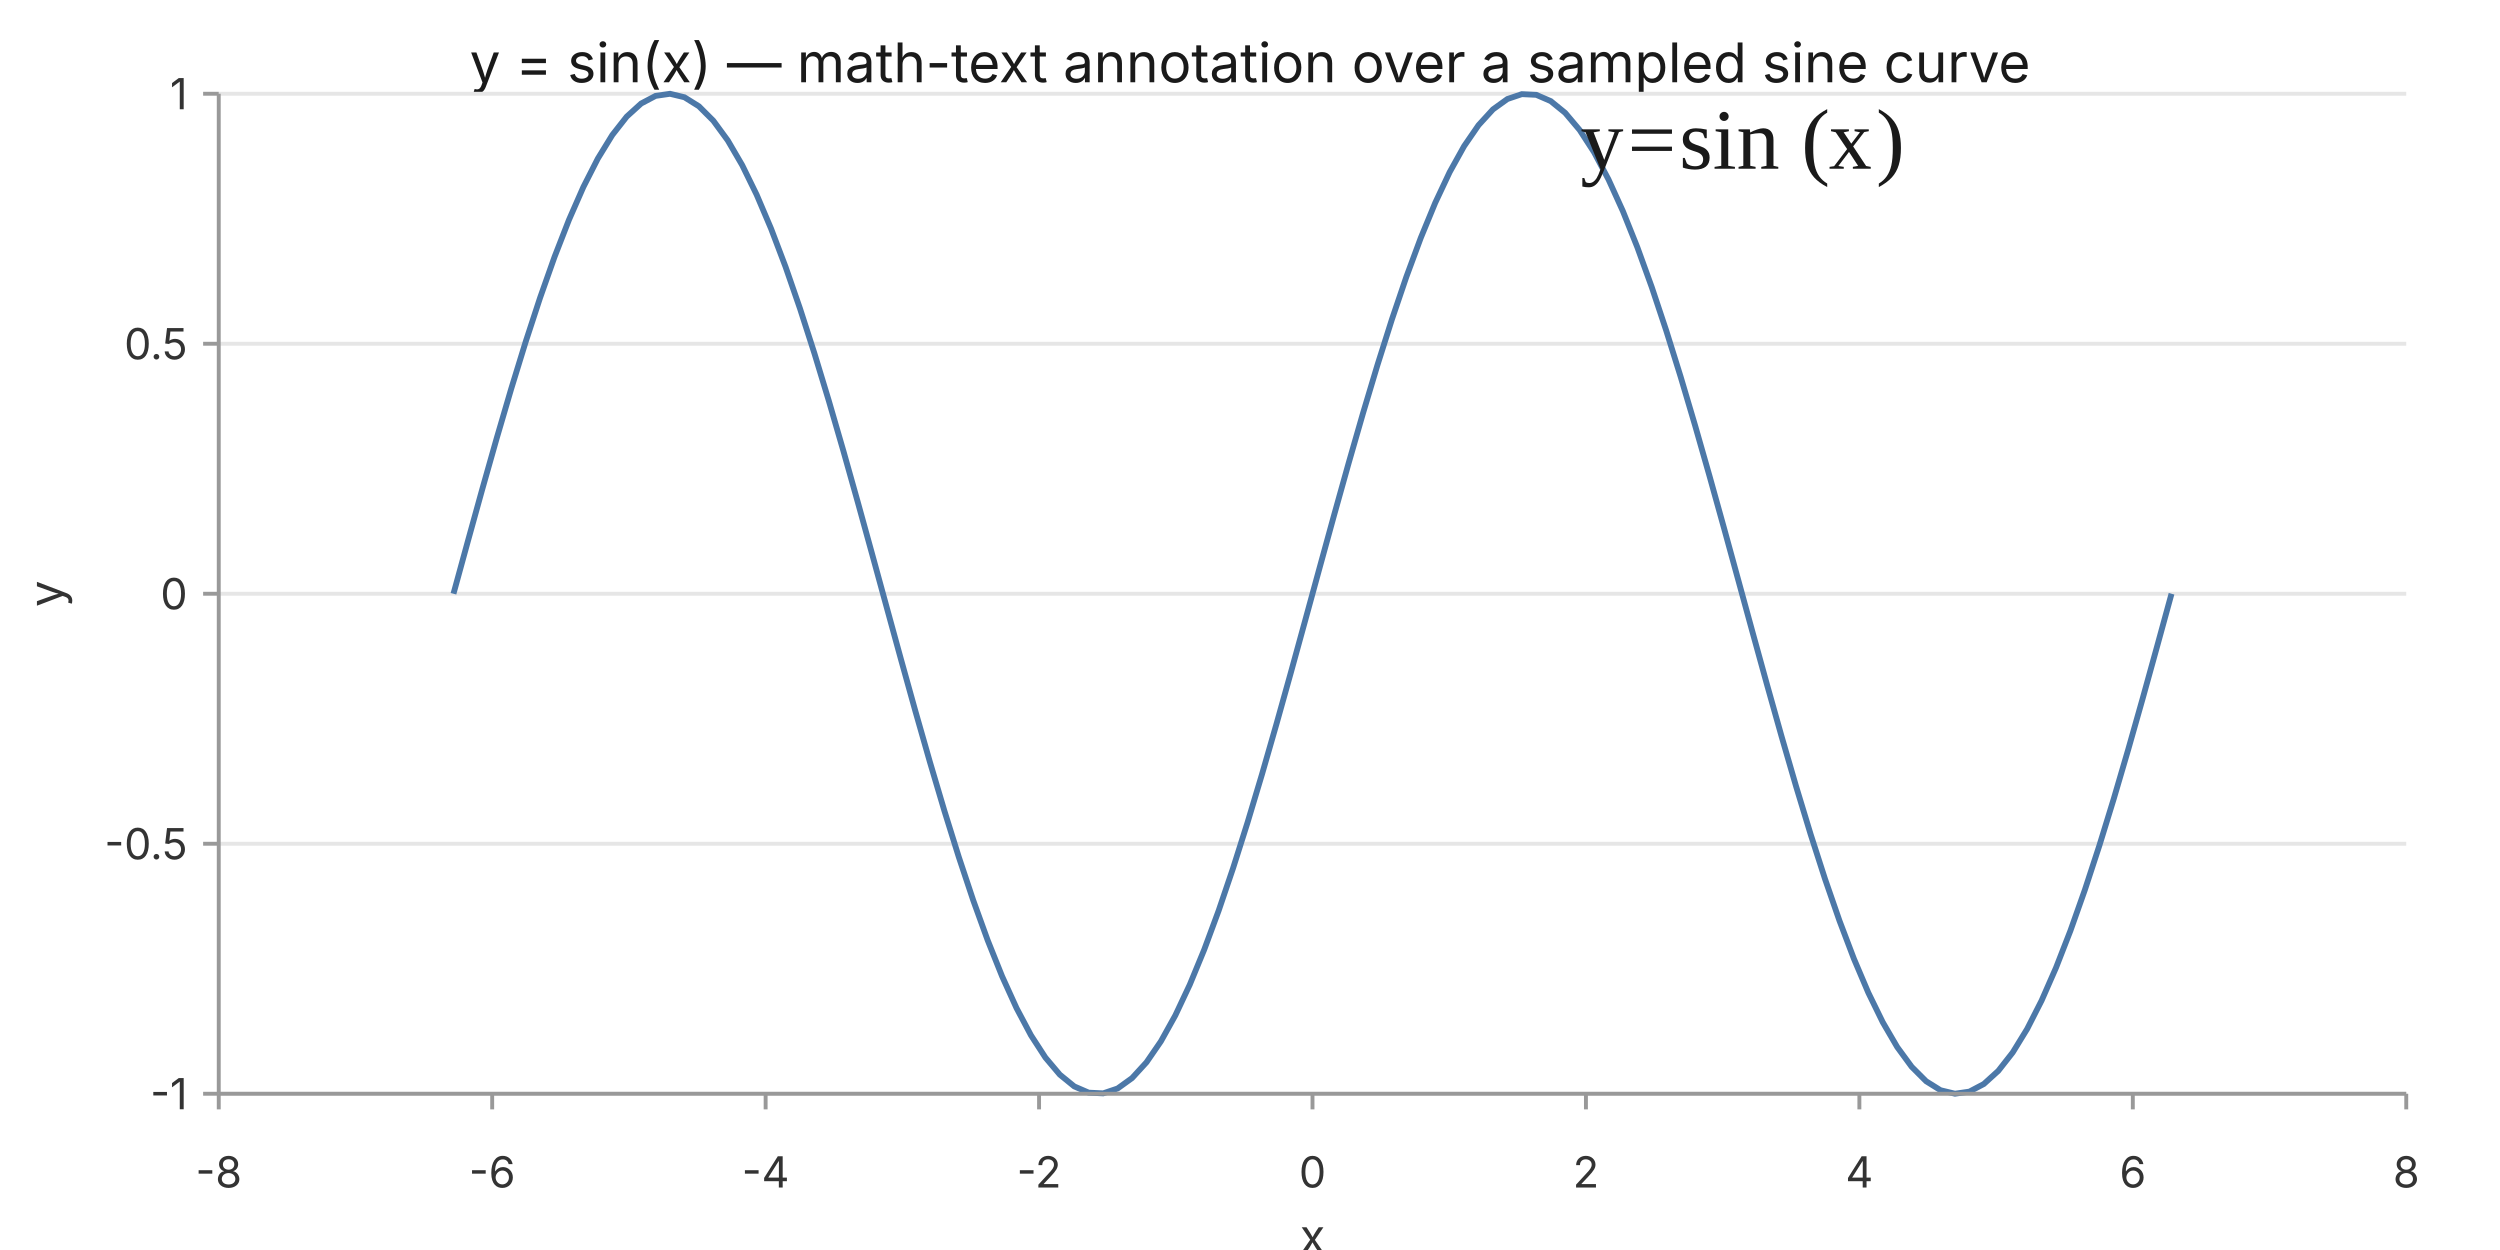
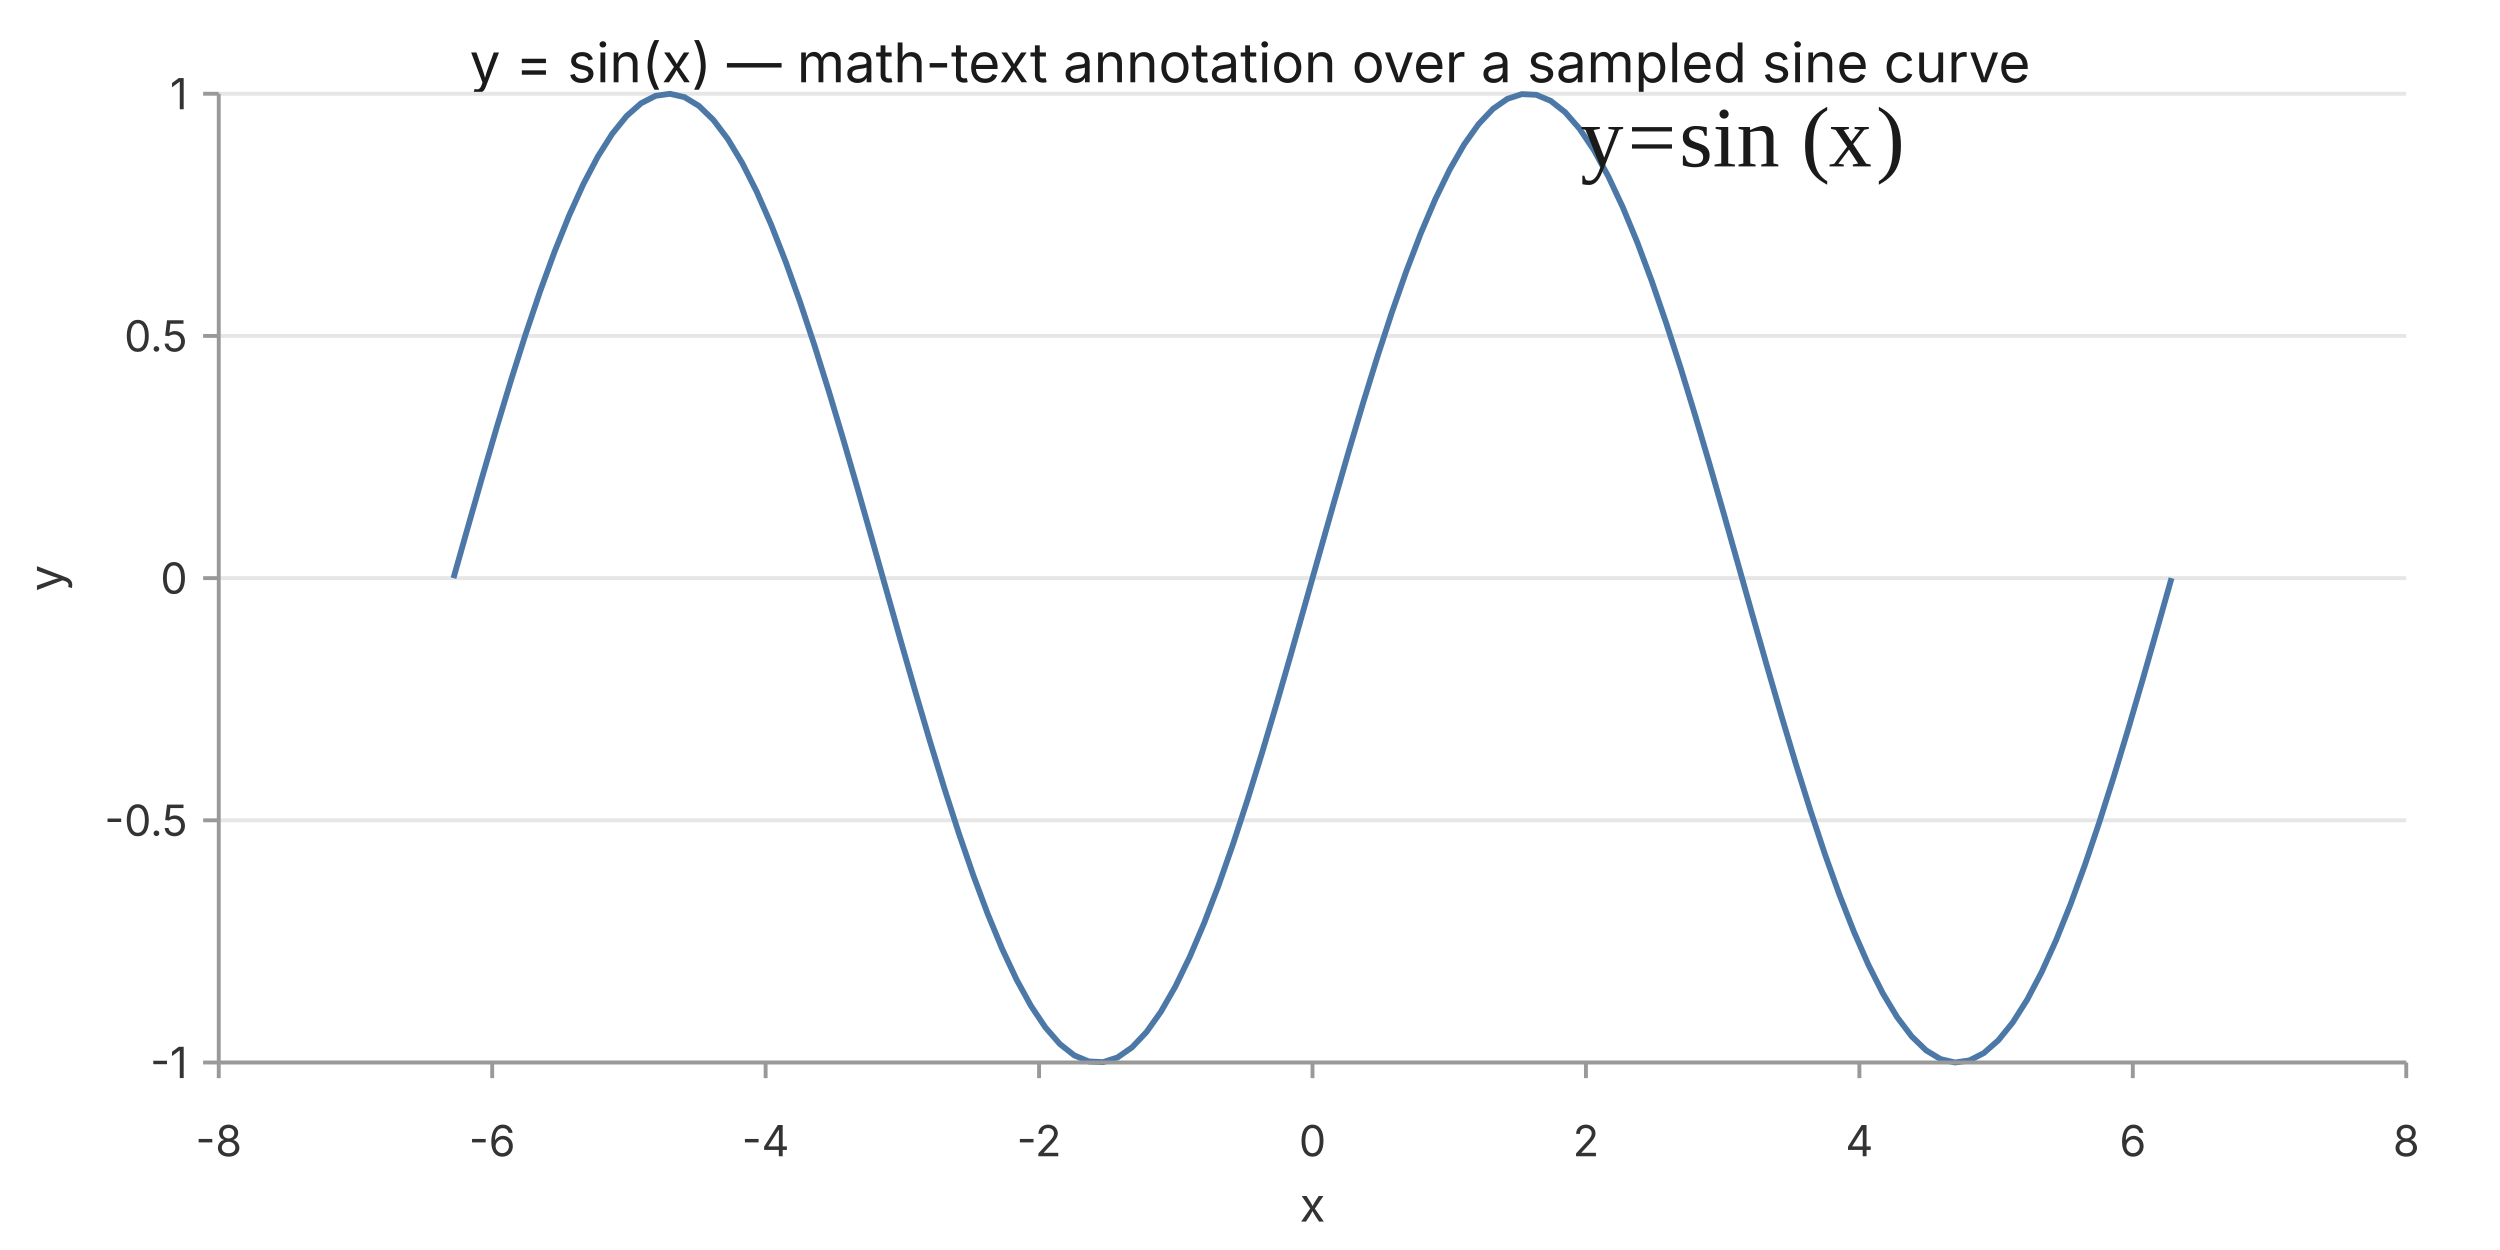
<svg xmlns="http://www.w3.org/2000/svg" viewBox="0 0 640 320" width="640" height="320" role="img" aria-label="y = sin(x) — math-text annotation over a sampled sine curve" aria-describedby="glyph-desc">
  <rect x="0" y="0" width="640" height="320" fill="#ffffff" />
  <text x="320" y="16" font-family="system-ui, -apple-system, sans-serif" font-size="14" fill="#1a1a1a" text-anchor="middle" dominant-baseline="middle">y = sin(x) — math-text annotation over a sampled sine curve</text>
-   <line x1="56" y1="280" x2="616" y2="280" stroke="#e6e6e6" stroke-width="1" />
-   <line x1="56" y1="216" x2="616" y2="216" stroke="#e6e6e6" stroke-width="1" />
-   <line x1="56" y1="152" x2="616" y2="152" stroke="#e6e6e6" stroke-width="1" />
-   <line x1="56" y1="88" x2="616" y2="88" stroke="#e6e6e6" stroke-width="1" />
+   <line x1="56" y1="272" x2="616" y2="272" stroke="#e6e6e6" stroke-width="1" />
+   <line x1="56" y1="210" x2="616" y2="210" stroke="#e6e6e6" stroke-width="1" />
+   <line x1="56" y1="148" x2="616" y2="148" stroke="#e6e6e6" stroke-width="1" />
+   <line x1="56" y1="86" x2="616" y2="86" stroke="#e6e6e6" stroke-width="1" />
  <line x1="56" y1="24" x2="616" y2="24" stroke="#e6e6e6" stroke-width="1" />
-   <path d="M 116.089 152 L 119.785 138.508 L 123.48 125.167 L 127.176 112.125 L 130.872 99.526 L 134.568 87.513 L 138.264 76.218 L 141.96 65.767 L 145.656 56.277 L 149.352 47.853 L 153.048 40.59 L 156.744 34.568 L 160.44 29.854 L 164.136 26.501 L 167.832 24.546 L 171.528 24.011 L 175.224 24.902 L 178.92 27.209 L 182.616 30.907 L 186.312 35.953 L 190.008 42.292 L 193.704 49.854 L 197.4 58.553 L 201.096 68.294 L 204.792 78.967 L 208.488 90.454 L 212.184 102.627 L 215.88 115.349 L 219.576 128.48 L 223.272 141.873 L 226.968 155.379 L 230.664 168.847 L 234.36 182.127 L 238.056 195.072 L 241.752 207.537 L 245.448 219.383 L 249.144 230.479 L 252.84 240.7 L 256.536 249.933 L 260.232 258.075 L 263.928 265.035 L 267.624 270.736 L 271.32 275.114 L 275.016 278.12 L 278.712 279.721 L 282.408 279.9 L 286.104 278.653 L 289.8 275.995 L 293.496 271.956 L 297.192 266.581 L 300.888 259.929 L 304.584 252.074 L 308.28 243.105 L 311.976 233.121 L 315.672 222.233 L 319.368 210.562 L 323.064 198.239 L 326.76 185.401 L 330.456 172.19 L 334.152 158.755 L 337.848 145.245 L 341.544 131.81 L 345.24 118.599 L 348.936 105.761 L 352.632 93.438 L 356.328 81.767 L 360.024 70.879 L 363.72 60.895 L 367.416 51.926 L 371.112 44.071 L 374.808 37.419 L 378.504 32.044 L 382.2 28.005 L 385.896 25.347 L 389.592 24.1 L 393.288 24.279 L 396.984 25.88 L 400.68 28.886 L 404.376 33.264 L 408.072 38.965 L 411.768 45.925 L 415.464 54.067 L 419.16 63.3 L 422.856 73.521 L 426.552 84.617 L 430.248 96.463 L 433.944 108.928 L 437.64 121.873 L 441.336 135.153 L 445.032 148.621 L 448.728 162.127 L 452.424 175.52 L 456.12 188.651 L 459.816 201.373 L 463.512 213.546 L 467.208 225.033 L 470.904 235.706 L 474.6 245.447 L 478.296 254.146 L 481.992 261.708 L 485.688 268.047 L 489.384 273.093 L 493.08 276.791 L 496.776 279.098 L 500.472 279.989 L 504.168 279.454 L 507.864 277.499 L 511.56 274.146 L 515.256 269.432 L 518.952 263.41 L 522.648 256.147 L 526.344 247.723 L 530.04 238.233 L 533.736 227.782 L 537.432 216.487 L 541.128 204.474 L 544.824 191.875 L 548.52 178.833 L 552.215 165.492 L 555.911 152" fill="none" stroke="#4c78a8" stroke-width="1.5" />
-   <text x="404.596" y="43.2" font-size="22" fill="#1a1a1a" text-anchor="start" dominant-baseline="alphabetic">y</text>
-   <text x="416.696" y="43.2" font-size="22" fill="#1a1a1a" text-anchor="start" dominant-baseline="alphabetic">=</text>
-   <text x="429.896" y="43.2" font-size="22" fill="#1a1a1a" text-anchor="start" dominant-baseline="alphabetic">sin</text>
-   <text x="461.136" y="43.2" font-size="22" fill="#1a1a1a" text-anchor="start" dominant-baseline="alphabetic">(</text>
-   <text x="468.176" y="43.2" font-size="22" fill="#1a1a1a" text-anchor="start" dominant-baseline="alphabetic">x</text>
-   <text x="480.276" y="43.2" font-size="22" fill="#1a1a1a" text-anchor="start" dominant-baseline="alphabetic">)</text>
-   <line x1="56" y1="280" x2="616" y2="280" stroke="#999999" stroke-width="1" />
-   <line x1="56" y1="280" x2="56" y2="284" stroke="#999999" stroke-width="1" />
-   <text x="56" y="296" font-family="system-ui, -apple-system, sans-serif" font-size="11" fill="#333333" text-anchor="middle" dominant-baseline="hanging">-8</text>
-   <line x1="126" y1="280" x2="126" y2="284" stroke="#999999" stroke-width="1" />
-   <text x="126" y="296" font-family="system-ui, -apple-system, sans-serif" font-size="11" fill="#333333" text-anchor="middle" dominant-baseline="hanging">-6</text>
-   <line x1="196" y1="280" x2="196" y2="284" stroke="#999999" stroke-width="1" />
-   <text x="196" y="296" font-family="system-ui, -apple-system, sans-serif" font-size="11" fill="#333333" text-anchor="middle" dominant-baseline="hanging">-4</text>
-   <line x1="266" y1="280" x2="266" y2="284" stroke="#999999" stroke-width="1" />
-   <text x="266" y="296" font-family="system-ui, -apple-system, sans-serif" font-size="11" fill="#333333" text-anchor="middle" dominant-baseline="hanging">-2</text>
-   <line x1="336" y1="280" x2="336" y2="284" stroke="#999999" stroke-width="1" />
-   <text x="336" y="296" font-family="system-ui, -apple-system, sans-serif" font-size="11" fill="#333333" text-anchor="middle" dominant-baseline="hanging">0</text>
-   <line x1="406" y1="280" x2="406" y2="284" stroke="#999999" stroke-width="1" />
-   <text x="406" y="296" font-family="system-ui, -apple-system, sans-serif" font-size="11" fill="#333333" text-anchor="middle" dominant-baseline="hanging">2</text>
-   <line x1="476" y1="280" x2="476" y2="284" stroke="#999999" stroke-width="1" />
-   <text x="476" y="296" font-family="system-ui, -apple-system, sans-serif" font-size="11" fill="#333333" text-anchor="middle" dominant-baseline="hanging">4</text>
-   <line x1="546" y1="280" x2="546" y2="284" stroke="#999999" stroke-width="1" />
-   <text x="546" y="296" font-family="system-ui, -apple-system, sans-serif" font-size="11" fill="#333333" text-anchor="middle" dominant-baseline="hanging">6</text>
-   <line x1="616" y1="280" x2="616" y2="284" stroke="#999999" stroke-width="1" />
-   <text x="616" y="296" font-family="system-ui, -apple-system, sans-serif" font-size="11" fill="#333333" text-anchor="middle" dominant-baseline="hanging">8</text>
-   <text x="336" y="312" font-family="system-ui, -apple-system, sans-serif" font-size="12" fill="#333333" text-anchor="middle" dominant-baseline="hanging">x</text>
-   <line x1="56" y1="24" x2="56" y2="280" stroke="#999999" stroke-width="1" />
-   <line x1="52" y1="280" x2="56" y2="280" stroke="#999999" stroke-width="1" />
-   <text x="48" y="280" font-family="system-ui, -apple-system, sans-serif" font-size="11" fill="#333333" text-anchor="end" dominant-baseline="middle">-1</text>
-   <line x1="52" y1="216" x2="56" y2="216" stroke="#999999" stroke-width="1" />
-   <text x="48" y="216" font-family="system-ui, -apple-system, sans-serif" font-size="11" fill="#333333" text-anchor="end" dominant-baseline="middle">-0.5</text>
-   <line x1="52" y1="152" x2="56" y2="152" stroke="#999999" stroke-width="1" />
-   <text x="48" y="152" font-family="system-ui, -apple-system, sans-serif" font-size="11" fill="#333333" text-anchor="end" dominant-baseline="middle">0</text>
-   <line x1="52" y1="88" x2="56" y2="88" stroke="#999999" stroke-width="1" />
-   <text x="48" y="88" font-family="system-ui, -apple-system, sans-serif" font-size="11" fill="#333333" text-anchor="end" dominant-baseline="middle">0.5</text>
+   <path d="M 116.089 148 L 119.785 134.93 L 123.48 122.006 L 127.176 109.371 L 130.872 97.166 L 134.568 85.528 L 138.264 74.586 L 141.96 64.462 L 145.656 55.268 L 149.352 47.108 L 153.048 40.071 L 156.744 34.237 L 160.44 29.671 L 164.136 26.423 L 167.832 24.529 L 171.528 24.011 L 175.224 24.874 L 178.92 27.109 L 182.616 30.691 L 186.312 35.579 L 190.008 41.721 L 193.704 49.046 L 197.4 57.474 L 201.096 66.91 L 204.792 77.249 L 208.488 88.377 L 212.184 100.169 L 215.88 112.494 L 219.576 125.215 L 223.272 138.189 L 226.968 151.273 L 230.664 164.32 L 234.36 177.186 L 238.056 189.726 L 241.752 201.802 L 245.448 213.278 L 249.144 224.026 L 252.84 233.928 L 256.536 242.873 L 260.232 250.76 L 263.928 257.503 L 267.624 263.025 L 271.32 267.266 L 275.016 270.179 L 278.712 271.73 L 282.408 271.903 L 286.104 270.695 L 289.8 268.121 L 293.496 264.208 L 297.192 259 L 300.888 252.556 L 304.584 244.947 L 308.28 236.258 L 311.976 226.586 L 315.672 216.038 L 319.368 204.732 L 323.064 192.794 L 326.76 180.357 L 330.456 167.56 L 334.152 154.544 L 337.848 141.456 L 341.544 128.44 L 345.24 115.643 L 348.936 103.206 L 352.632 91.268 L 356.328 79.962 L 360.024 69.414 L 363.72 59.742 L 367.416 51.053 L 371.112 43.444 L 374.808 37 L 378.504 31.792 L 382.2 27.879 L 385.896 25.305 L 389.592 24.097 L 393.288 24.27 L 396.984 25.821 L 400.68 28.734 L 404.376 32.975 L 408.072 38.497 L 411.768 45.24 L 415.464 53.127 L 419.16 62.072 L 422.856 71.974 L 426.552 82.722 L 430.248 94.198 L 433.944 106.274 L 437.64 118.814 L 441.336 131.68 L 445.032 144.727 L 448.728 157.811 L 452.424 170.785 L 456.12 183.506 L 459.816 195.831 L 463.512 207.623 L 467.208 218.751 L 470.904 229.09 L 474.6 238.526 L 478.296 246.954 L 481.992 254.279 L 485.688 260.421 L 489.384 265.309 L 493.08 268.891 L 496.776 271.126 L 500.472 271.989 L 504.168 271.471 L 507.864 269.577 L 511.56 266.329 L 515.256 261.763 L 518.952 255.929 L 522.648 248.892 L 526.344 240.732 L 530.04 231.538 L 533.736 221.414 L 537.432 210.472 L 541.128 198.834 L 544.824 186.629 L 548.52 173.994 L 552.215 161.07 L 555.911 148" fill="none" stroke="#4c78a8" stroke-width="1.5" />
+   <text x="404.596" y="42.6" font-size="22" fill="#1a1a1a" text-anchor="start" dominant-baseline="alphabetic">y</text>
+   <text x="416.696" y="42.6" font-size="22" fill="#1a1a1a" text-anchor="start" dominant-baseline="alphabetic">=</text>
+   <text x="429.896" y="42.6" font-size="22" fill="#1a1a1a" text-anchor="start" dominant-baseline="alphabetic">sin</text>
+   <text x="461.136" y="42.6" font-size="22" fill="#1a1a1a" text-anchor="start" dominant-baseline="alphabetic">(</text>
+   <text x="468.176" y="42.6" font-size="22" fill="#1a1a1a" text-anchor="start" dominant-baseline="alphabetic">x</text>
+   <text x="480.276" y="42.6" font-size="22" fill="#1a1a1a" text-anchor="start" dominant-baseline="alphabetic">)</text>
+   <line x1="56" y1="272" x2="616" y2="272" stroke="#999999" stroke-width="1" />
+   <line x1="56" y1="272" x2="56" y2="276" stroke="#999999" stroke-width="1" />
+   <text x="56" y="288" font-family="system-ui, -apple-system, sans-serif" font-size="11" fill="#333333" text-anchor="middle" dominant-baseline="hanging">-8</text>
+   <line x1="126" y1="272" x2="126" y2="276" stroke="#999999" stroke-width="1" />
+   <text x="126" y="288" font-family="system-ui, -apple-system, sans-serif" font-size="11" fill="#333333" text-anchor="middle" dominant-baseline="hanging">-6</text>
+   <line x1="196" y1="272" x2="196" y2="276" stroke="#999999" stroke-width="1" />
+   <text x="196" y="288" font-family="system-ui, -apple-system, sans-serif" font-size="11" fill="#333333" text-anchor="middle" dominant-baseline="hanging">-4</text>
+   <line x1="266" y1="272" x2="266" y2="276" stroke="#999999" stroke-width="1" />
+   <text x="266" y="288" font-family="system-ui, -apple-system, sans-serif" font-size="11" fill="#333333" text-anchor="middle" dominant-baseline="hanging">-2</text>
+   <line x1="336" y1="272" x2="336" y2="276" stroke="#999999" stroke-width="1" />
+   <text x="336" y="288" font-family="system-ui, -apple-system, sans-serif" font-size="11" fill="#333333" text-anchor="middle" dominant-baseline="hanging">0</text>
+   <line x1="406" y1="272" x2="406" y2="276" stroke="#999999" stroke-width="1" />
+   <text x="406" y="288" font-family="system-ui, -apple-system, sans-serif" font-size="11" fill="#333333" text-anchor="middle" dominant-baseline="hanging">2</text>
+   <line x1="476" y1="272" x2="476" y2="276" stroke="#999999" stroke-width="1" />
+   <text x="476" y="288" font-family="system-ui, -apple-system, sans-serif" font-size="11" fill="#333333" text-anchor="middle" dominant-baseline="hanging">4</text>
+   <line x1="546" y1="272" x2="546" y2="276" stroke="#999999" stroke-width="1" />
+   <text x="546" y="288" font-family="system-ui, -apple-system, sans-serif" font-size="11" fill="#333333" text-anchor="middle" dominant-baseline="hanging">6</text>
+   <line x1="616" y1="272" x2="616" y2="276" stroke="#999999" stroke-width="1" />
+   <text x="616" y="288" font-family="system-ui, -apple-system, sans-serif" font-size="11" fill="#333333" text-anchor="middle" dominant-baseline="hanging">8</text>
+   <text x="336" y="304" font-family="system-ui, -apple-system, sans-serif" font-size="12" fill="#333333" text-anchor="middle" dominant-baseline="hanging">x</text>
+   <line x1="56" y1="24" x2="56" y2="272" stroke="#999999" stroke-width="1" />
+   <line x1="52" y1="272" x2="56" y2="272" stroke="#999999" stroke-width="1" />
+   <text x="48" y="272" font-family="system-ui, -apple-system, sans-serif" font-size="11" fill="#333333" text-anchor="end" dominant-baseline="middle">-1</text>
+   <line x1="52" y1="210" x2="56" y2="210" stroke="#999999" stroke-width="1" />
+   <text x="48" y="210" font-family="system-ui, -apple-system, sans-serif" font-size="11" fill="#333333" text-anchor="end" dominant-baseline="middle">-0.5</text>
+   <line x1="52" y1="148" x2="56" y2="148" stroke="#999999" stroke-width="1" />
+   <text x="48" y="148" font-family="system-ui, -apple-system, sans-serif" font-size="11" fill="#333333" text-anchor="end" dominant-baseline="middle">0</text>
+   <line x1="52" y1="86" x2="56" y2="86" stroke="#999999" stroke-width="1" />
+   <text x="48" y="86" font-family="system-ui, -apple-system, sans-serif" font-size="11" fill="#333333" text-anchor="end" dominant-baseline="middle">0.5</text>
  <line x1="52" y1="24" x2="56" y2="24" stroke="#999999" stroke-width="1" />
  <text x="48" y="24" font-family="system-ui, -apple-system, sans-serif" font-size="11" fill="#333333" text-anchor="end" dominant-baseline="middle">1</text>
-   <text x="16" y="152" font-family="system-ui, -apple-system, sans-serif" font-size="12" fill="#333333" text-anchor="middle" dominant-baseline="alphabetic" transform="rotate(-90 16 152)">y</text>
+   <text x="16" y="148" font-family="system-ui, -apple-system, sans-serif" font-size="12" fill="#333333" text-anchor="middle" dominant-baseline="alphabetic" transform="rotate(-90 16 148)">y</text>
</svg>
